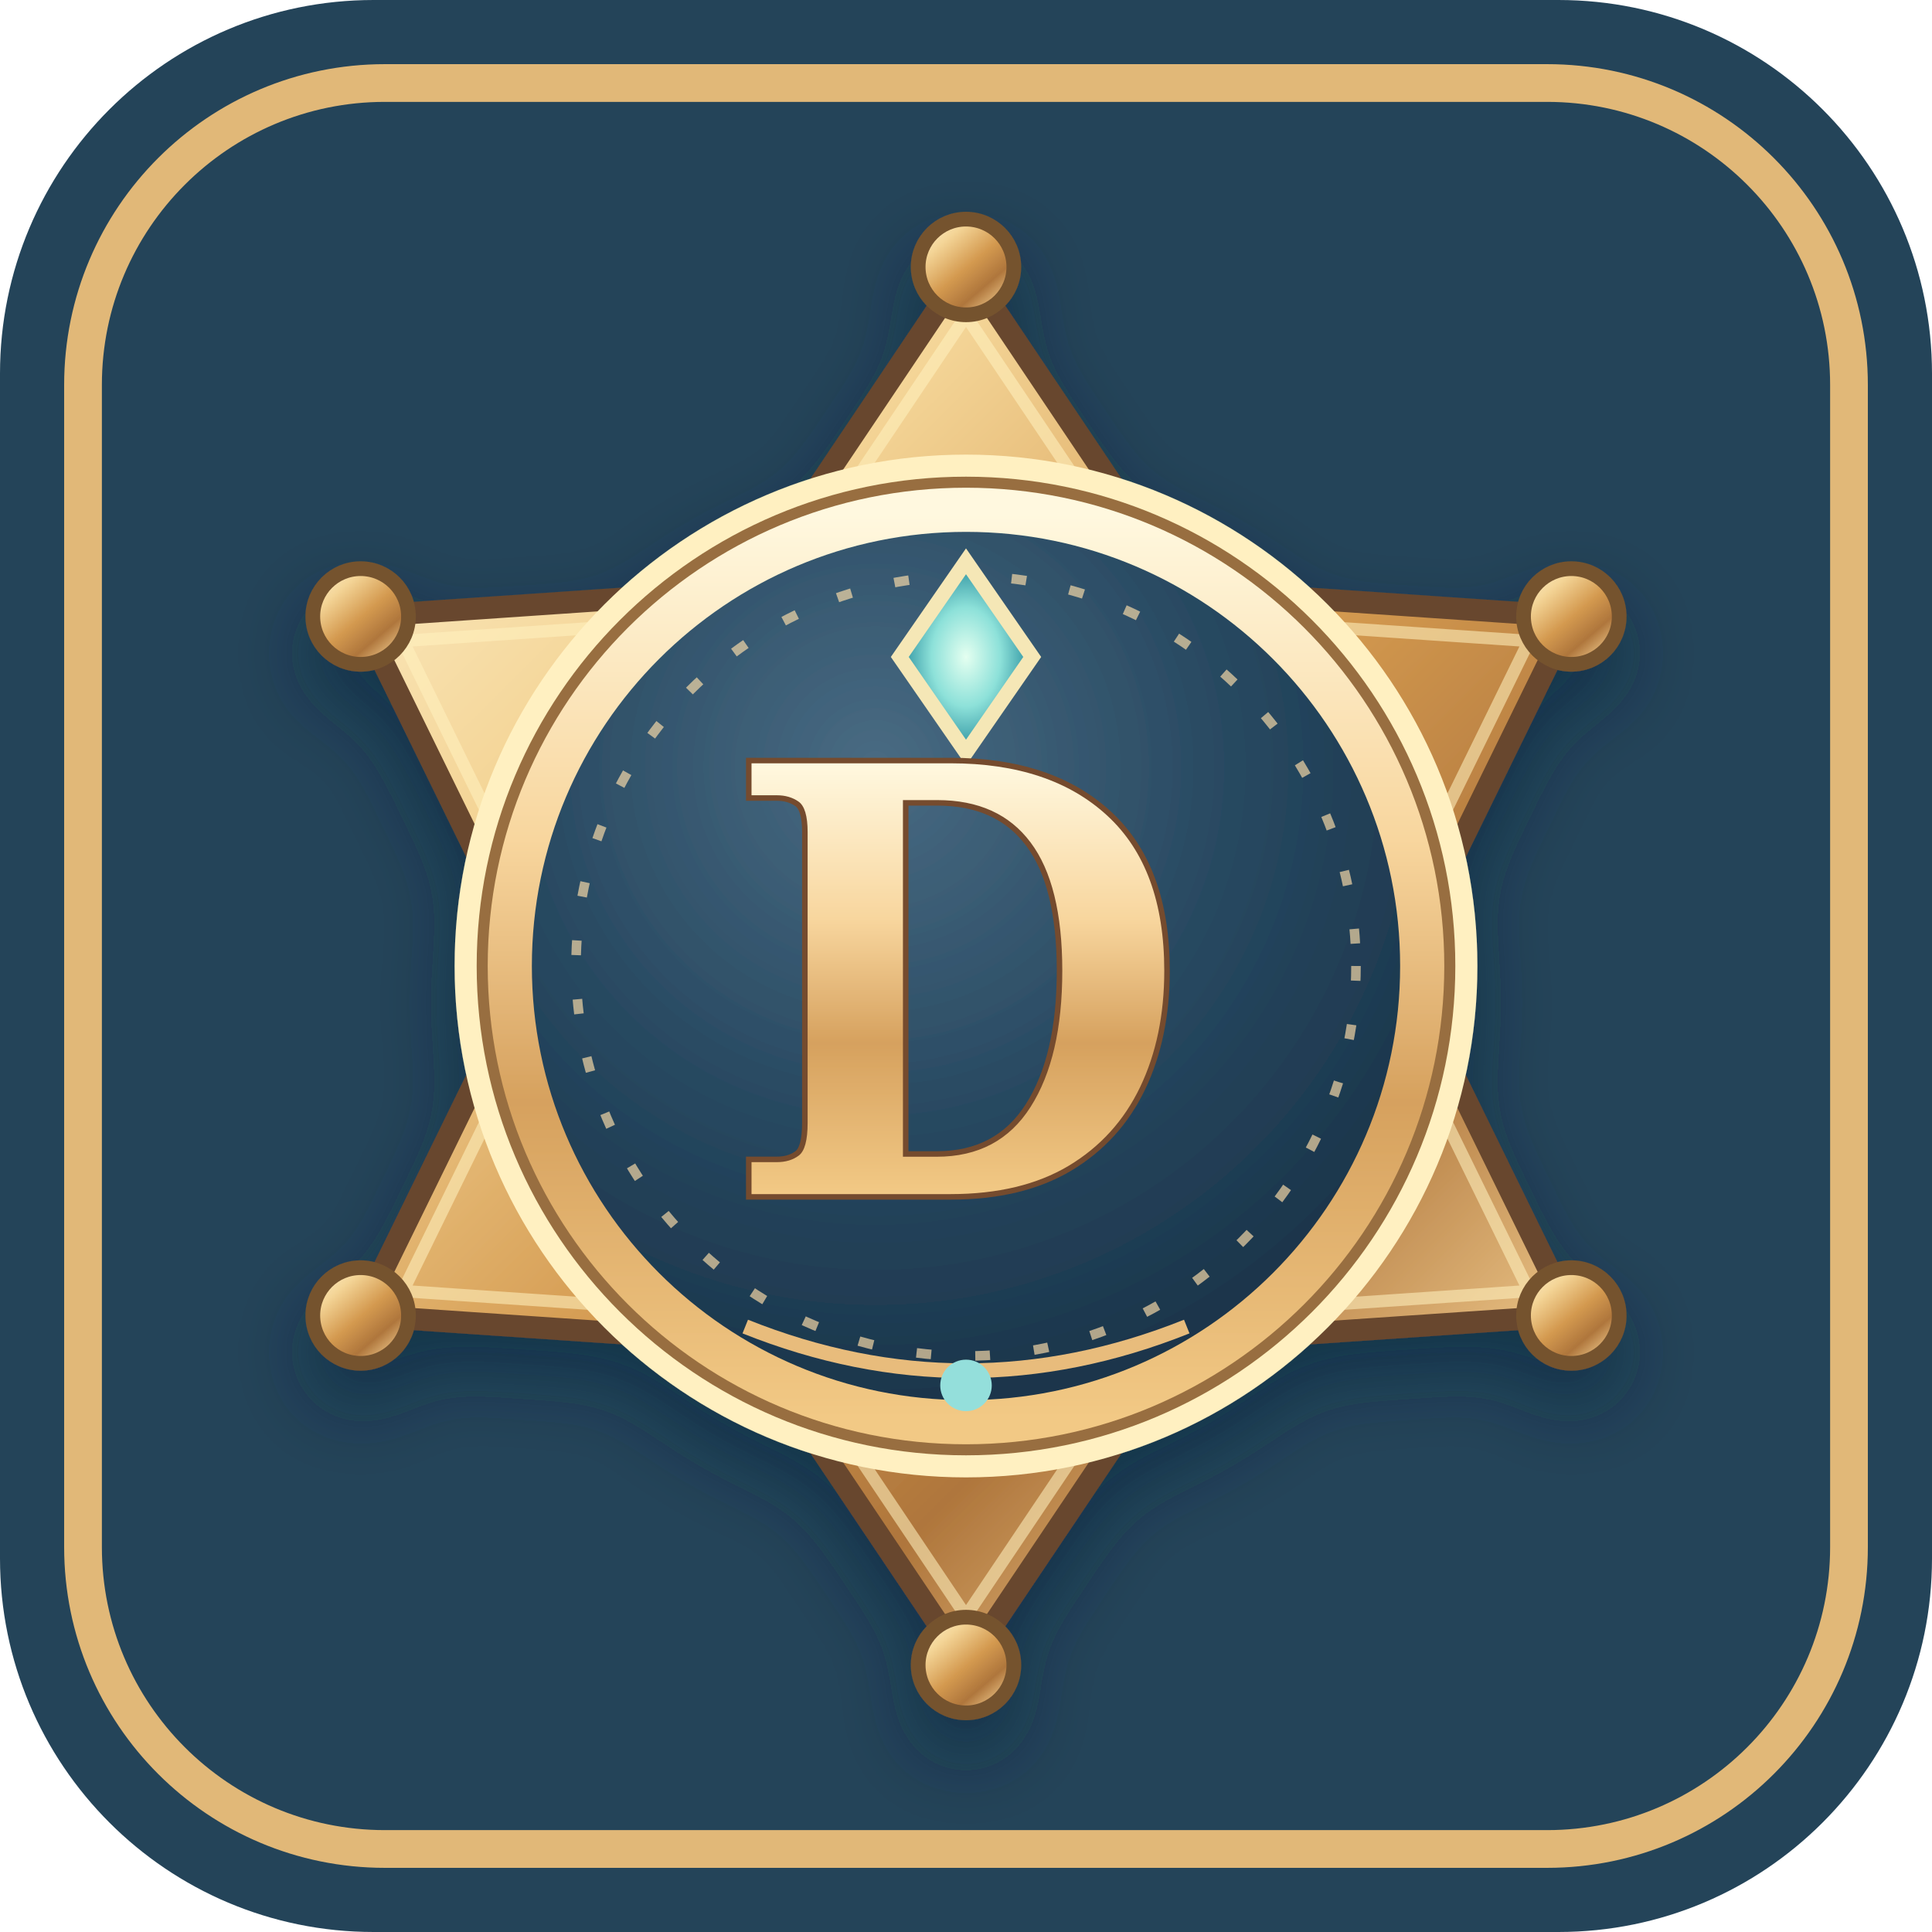
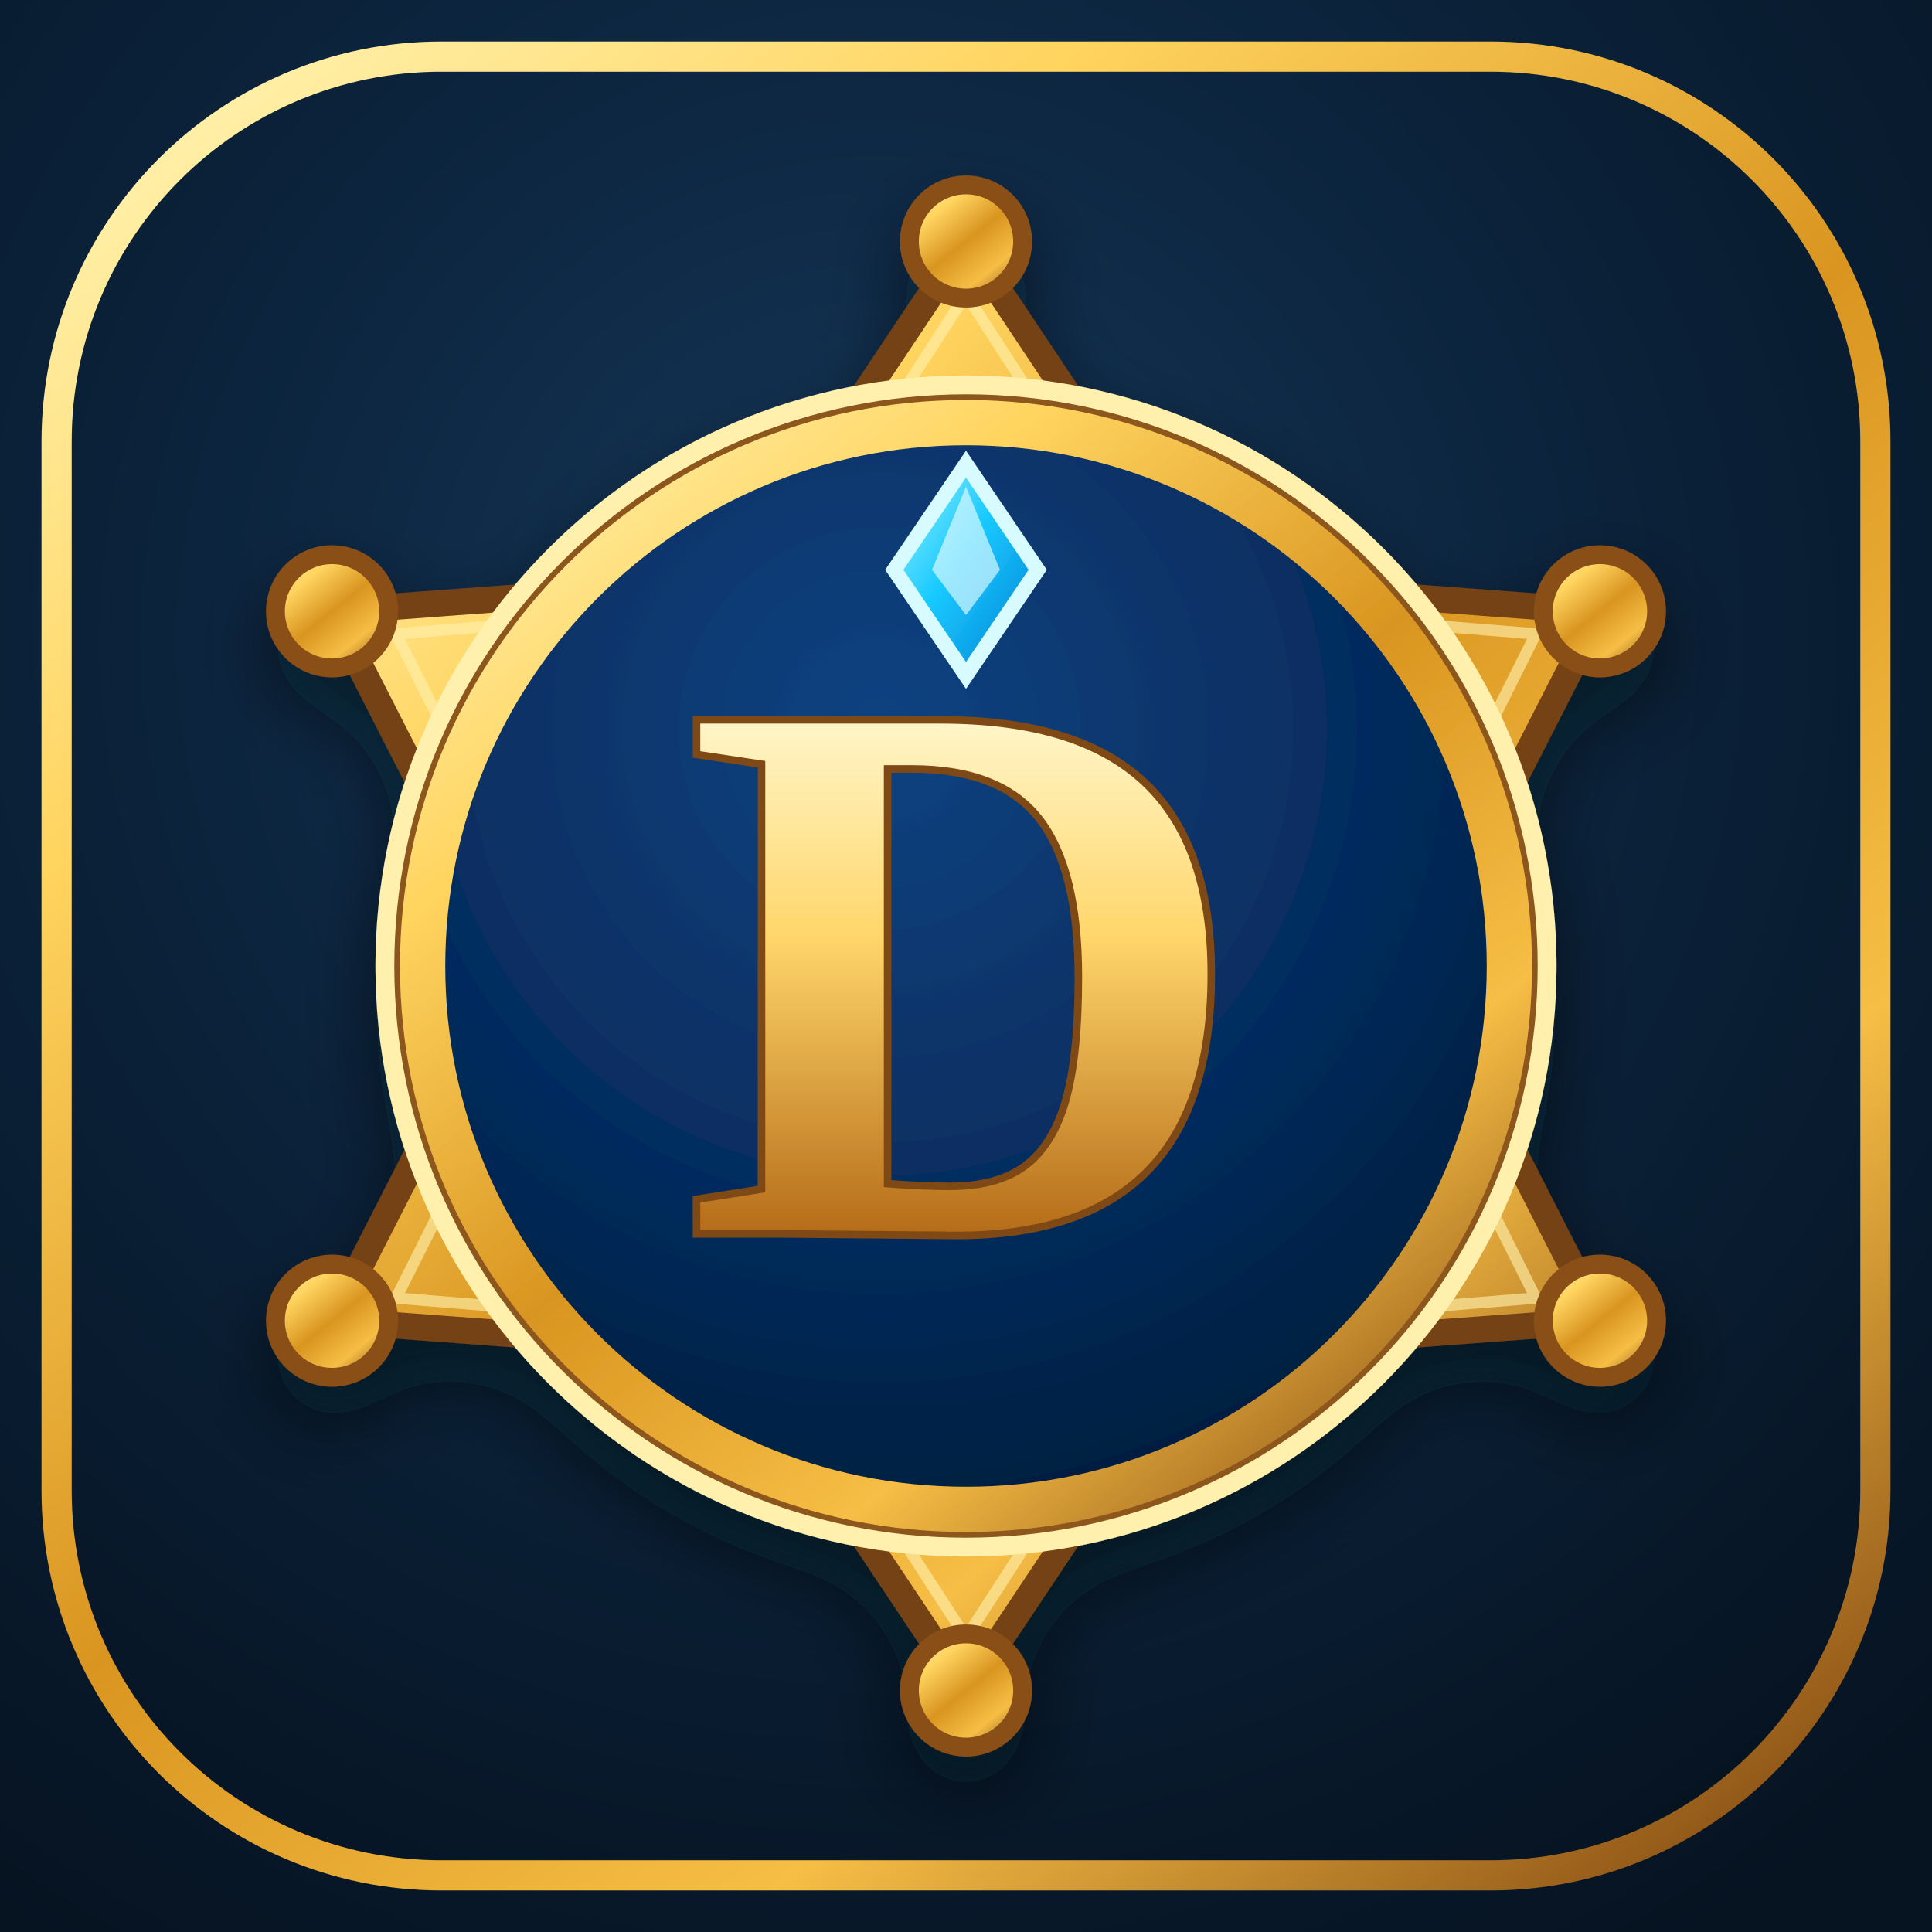
<svg xmlns="http://www.w3.org/2000/svg" width="512" height="512" viewBox="0 0 512 512" role="img" aria-label="Dalton-Sheriffstern mit D">
-   <rect x="0" y="0" width="512" height="512" rx="99" fill="#244459" />
-   <rect x="22" y="22" width="468" height="468" rx="80" fill="none" stroke="#e1b878" stroke-width="10" />
-   <g transform="translate(22 22) scale(1.95)">
-     <defs>
-       <linearGradient id="polishedGold" x1="0" y1="0" x2=".85" y2="1">
-         <stop stop-color="#fff6d8" />
-         <stop offset=".27" stop-color="#f4d597" />
-         <stop offset=".54" stop-color="#d49a50" />
-         <stop offset=".75" stop-color="#af763c" />
-         <stop offset="1" stop-color="#ffdea0" />
-       </linearGradient>
-       <linearGradient id="goldEmboss" x1="0" y1="0" x2="0" y2="1">
-         <stop stop-color="#fff8df" />
-         <stop offset=".36" stop-color="#f8d69e" />
-         <stop offset=".65" stop-color="#d6a15e" />
-         <stop offset="1" stop-color="#f2c985" />
-       </linearGradient>
-       <radialGradient id="blueEnamel" cx=".4" cy=".28" r=".83">
-         <stop stop-color="#496b83" />
-         <stop offset=".5" stop-color="#26475f" />
-         <stop offset="1" stop-color="#172e43" />
-       </radialGradient>
-       <radialGradient id="turquoise">
-         <stop stop-color="#e4fff0" />
-         <stop offset=".52" stop-color="#8de1d9" />
-         <stop offset="1" stop-color="#288e9d" />
-       </radialGradient>
-       <filter id="metalShadow" x="-20%" y="-20%" width="140%" height="150%">
-         <feDropShadow dx="0" dy="5" stdDeviation="5" flood-color="#132638" flood-opacity=".47" />
-       </filter>
-     </defs>
-     <g filter="url(#metalShadow)">
-       <polygon points="120.00,25.00 149.50,68.90 202.27,72.50 179.00,120.00 202.27,167.50 149.50,171.10 120.00,215.00 90.50,171.10 37.73,167.50 61.00,120.00 37.73,72.50 90.50,68.90" fill="url(#polishedGold)" stroke="#67472e" stroke-width="3" stroke-linejoin="round" />
-       <polygon points="120.00,25.00 149.50,68.90 202.27,72.50 179.00,120.00 202.27,167.50 149.50,171.10 120.00,215.00 90.50,171.10 37.73,167.50 61.00,120.00 37.73,72.50 90.50,68.90" fill="none" stroke="#fff1bd" stroke-opacity=".57" stroke-width="1.8" stroke-linejoin="round" transform="translate(120 120) scale(.93) translate(-120 -120)" />
-       <circle cx="120.00" cy="25.00" r="6.5" fill="url(#polishedGold)" stroke="#75522d" stroke-width="2" />
-       <circle cx="202.27" cy="72.50" r="6.5" fill="url(#polishedGold)" stroke="#75522d" stroke-width="2" />
-       <circle cx="202.27" cy="167.50" r="6.5" fill="url(#polishedGold)" stroke="#75522d" stroke-width="2" />
-       <circle cx="120.00" cy="215.00" r="6.5" fill="url(#polishedGold)" stroke="#75522d" stroke-width="2" />
-       <circle cx="37.73" cy="167.50" r="6.5" fill="url(#polishedGold)" stroke="#75522d" stroke-width="2" />
-       <circle cx="37.73" cy="72.50" r="6.5" fill="url(#polishedGold)" stroke="#75522d" stroke-width="2" />
-       <circle cx="120" cy="120" r="68" fill="#986e3f" stroke="#fff0c1" stroke-width="3" />
-       <circle cx="120" cy="120" r="62" fill="url(#blueEnamel)" stroke="url(#goldEmboss)" stroke-width="6" />
-       <circle cx="120" cy="120" r="53" fill="none" stroke="#ffdfaa" stroke-opacity=".66" stroke-width="1.3" stroke-dasharray="2 6" />
-       <path d="M120 65l9 13-9 13-9-13Z" fill="url(#turquoise)" stroke="#f5e7b6" stroke-width="2" />
-       <text x="120" y="151" text-anchor="middle" font-family="Georgia,serif" font-size="82" font-weight="900" fill="url(#goldEmboss)" stroke="#754b2d" stroke-width="1.5" paint-order="stroke">D</text>
-       <path d="M90 169Q120 181 150 169" fill="none" stroke="#e8bc7c" stroke-width="2" />
-       <circle cx="120" cy="177" r="3.5" fill="#94dfdb" />
+   <defs>
+     <radialGradient id="bg" cx="45%" cy="32%" r="80%">
+       <stop stop-color="#15375a" />
+       <stop offset=".52" stop-color="#0b223a" />
+       <stop offset="1" stop-color="#061321" />
+     </radialGradient>
+     <linearGradient id="gold" x1=".1" y1="0" x2=".9" y2="1">
+       <stop stop-color="#fff0a9" />
+       <stop offset=".22" stop-color="#ffd45f" />
+       <stop offset=".5" stop-color="#d99520" />
+       <stop offset=".76" stop-color="#f6be45" />
+       <stop offset="1" stop-color="#8f5517" />
+     </linearGradient>
+     <linearGradient id="goldText" x1="0" y1="0" x2="0" y2="1">
+       <stop stop-color="#fff5c7" />
+       <stop offset=".42" stop-color="#ffd66a" />
+       <stop offset="1" stop-color="#b66d19" />
+     </linearGradient>
+     <radialGradient id="medal" cx="42%" cy="28%" r="78%">
+       <stop stop-color="#0c4381" />
+       <stop offset=".58" stop-color="#062c5e" />
+       <stop offset="1" stop-color="#041c3a" />
+     </radialGradient>
+     <linearGradient id="cyan" x1="0" y1="0" x2="1" y2="1">
+       <stop stop-color="#a7f6ff" />
+       <stop offset=".45" stop-color="#16c9ff" />
+       <stop offset="1" stop-color="#087ad0" />
+     </linearGradient>
+     <filter id="shadow" x="-25%" y="-25%" width="150%" height="160%">
+       <feDropShadow dx="0" dy="10" stdDeviation="10" flood-color="#000814" flood-opacity=".55" />
+     </filter>
+   </defs>
+   <rect width="512" height="512" fill="url(#bg)" />
+   <rect x="15" y="15" width="482" height="482" rx="102" fill="url(#bg)" stroke="url(#gold)" stroke-width="8" />
+   <g filter="url(#shadow)">
+     <polygon points="256,64 316,154 424,162 376,256 424,350 316,358 256,448 196,358 88,350 136,256 88,162 196,154" fill="url(#gold)" stroke="#744316" stroke-width="7" stroke-linejoin="round" />
+     <polygon points="256,78 309,160 407,168 363,256 407,344 309,352 256,434 203,352 105,344 149,256 105,168 203,160" fill="none" stroke="#fff0ad" stroke-opacity=".62" stroke-width="3" stroke-linejoin="round" />
+     <g fill="url(#gold)" stroke="#8a5018" stroke-width="5">
+       <circle cx="256" cy="64" r="15" />
+       <circle cx="424" cy="162" r="15" />
+       <circle cx="424" cy="350" r="15" />
+       <circle cx="256" cy="448" r="15" />
+       <circle cx="88" cy="350" r="15" />
+       <circle cx="88" cy="162" r="15" />
    </g>
+     <circle cx="256" cy="256" r="154" fill="#8c561d" stroke="#fff0ad" stroke-width="5" />
+     <circle cx="256" cy="256" r="144" fill="url(#medal)" stroke="url(#gold)" stroke-width="12" />
+     <path d="M256 123l19 28-19 28-19-28Z" fill="url(#cyan)" stroke="#d7fbff" stroke-width="4" />
+     <path d="M256 129l9 22-9 12-9-12Z" fill="#e5fcff" opacity=".65" />
+     <text x="256" y="326" text-anchor="middle" font-family="Georgia,Times New Roman,serif" font-size="205" font-weight="700" fill="url(#goldText)" stroke="#7f4818" stroke-width="4" paint-order="stroke">D</text>
  </g>
</svg>
